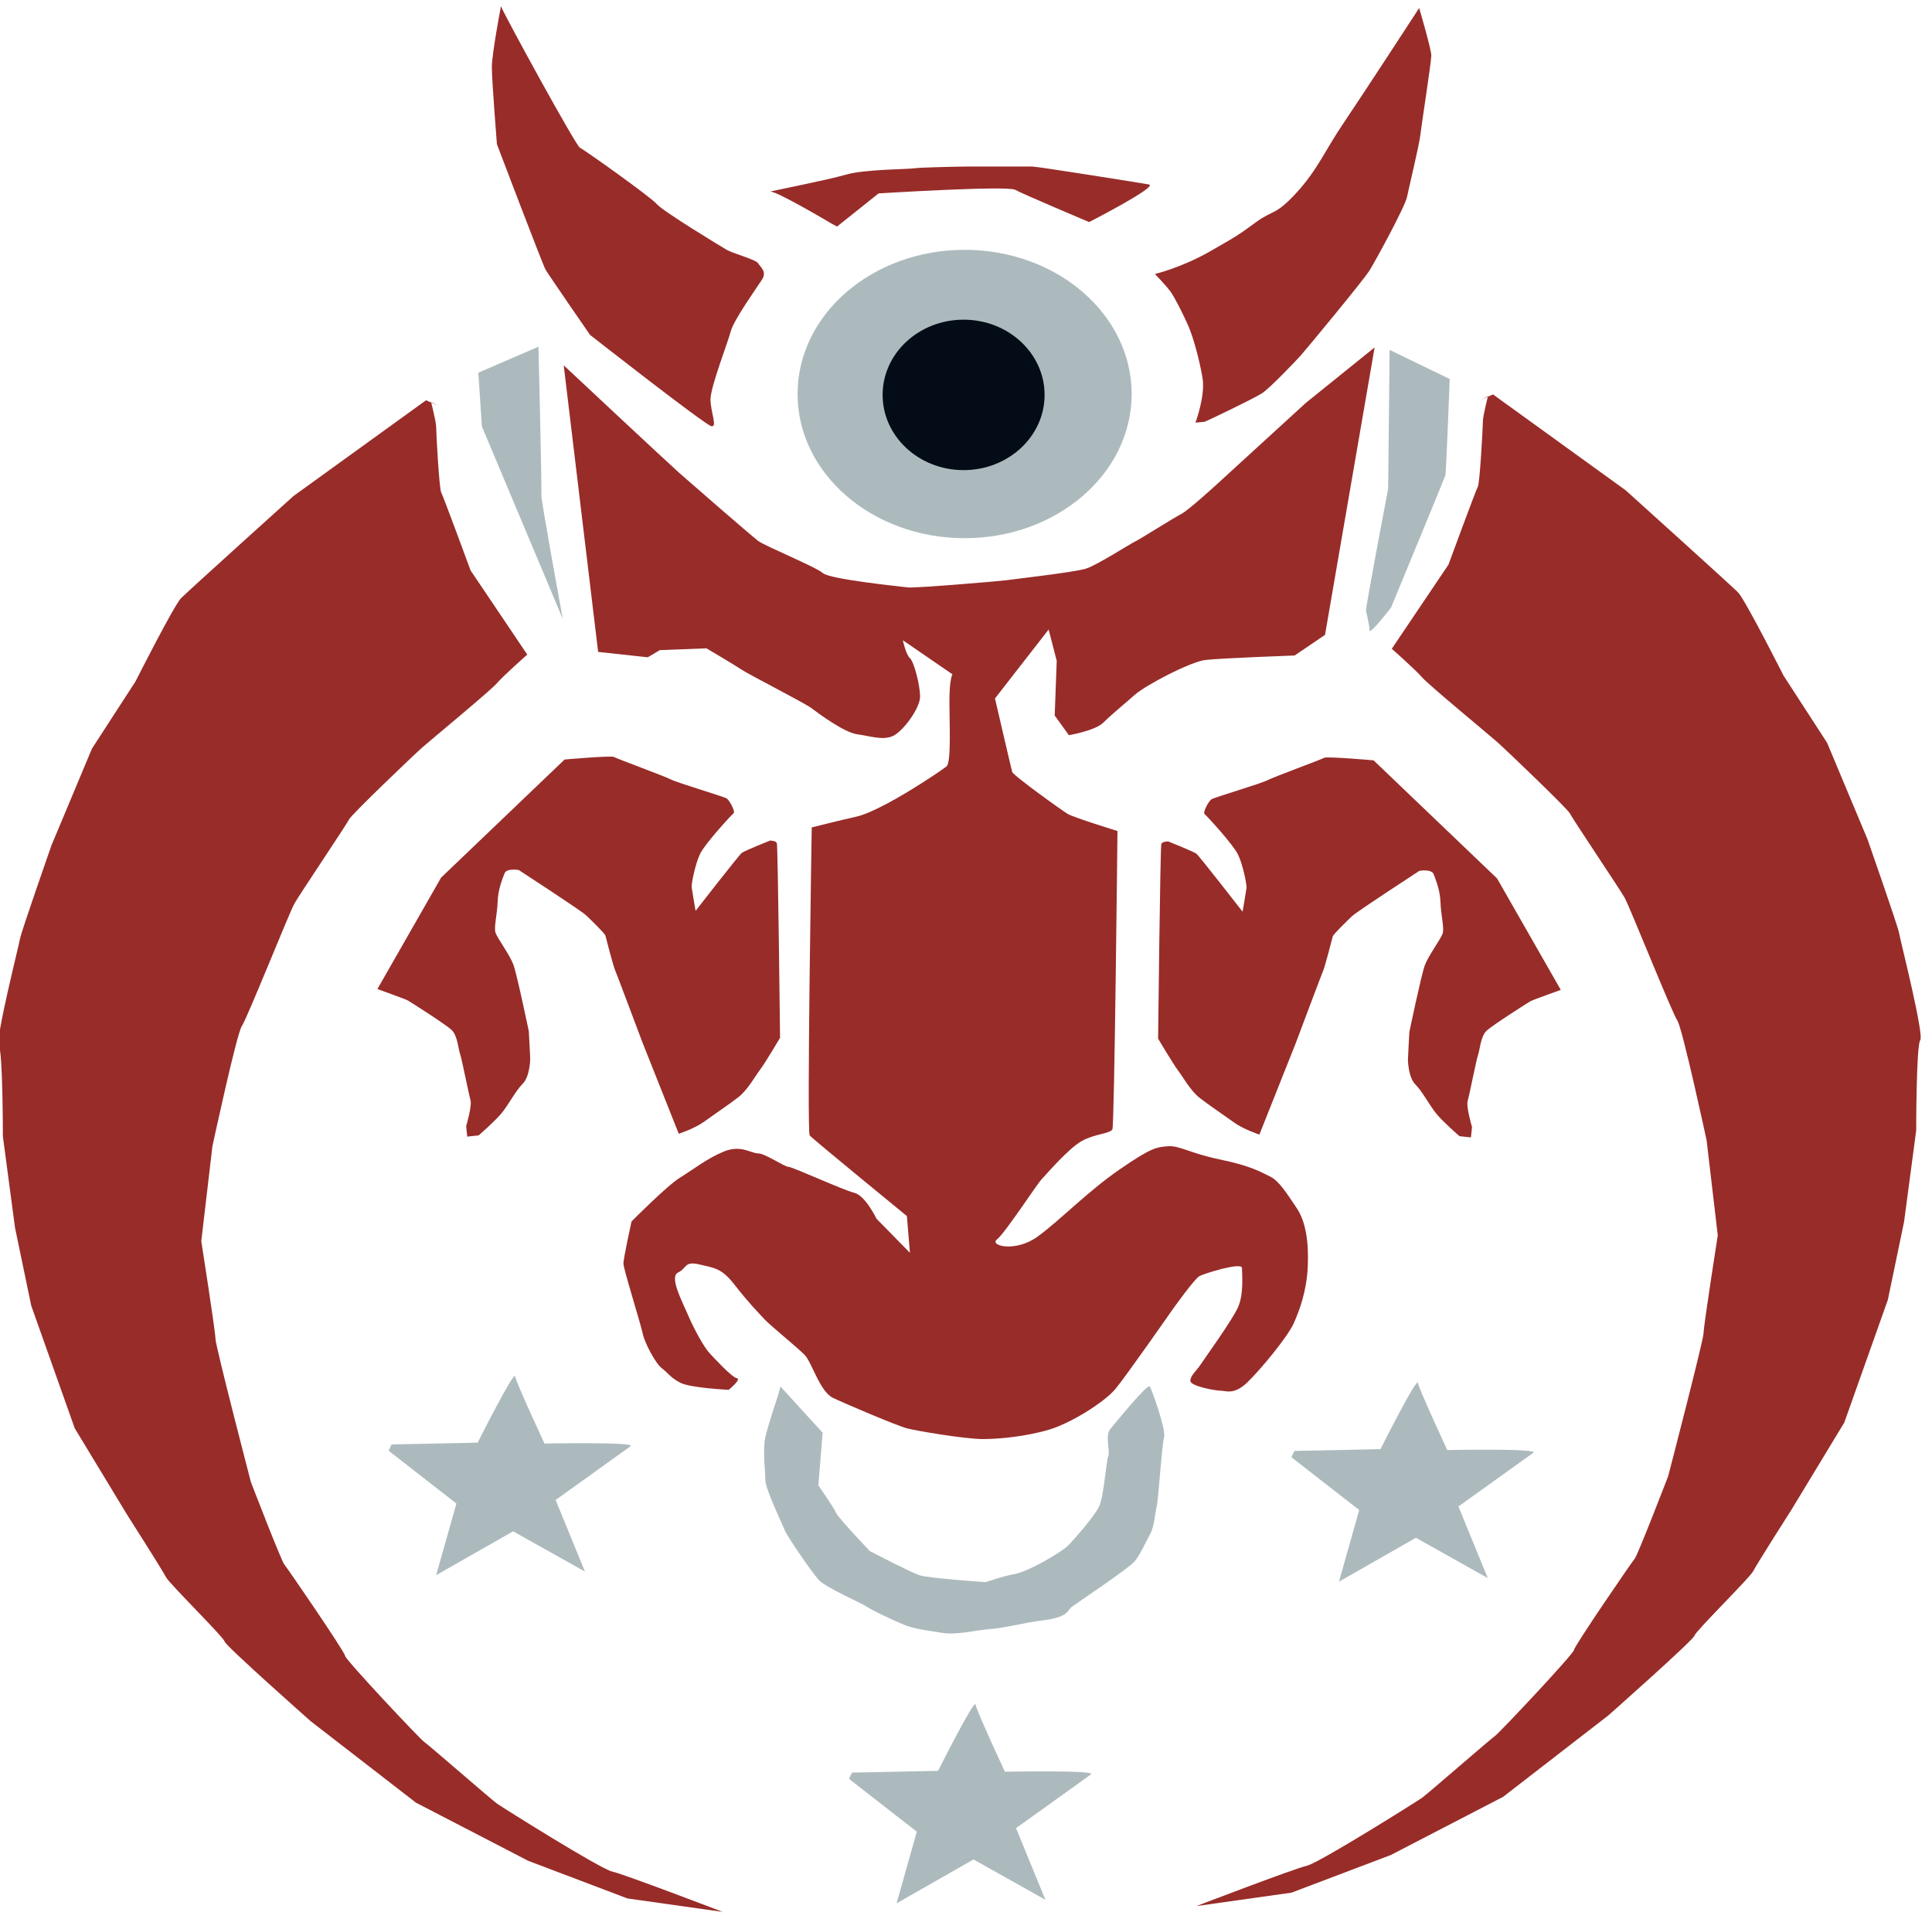
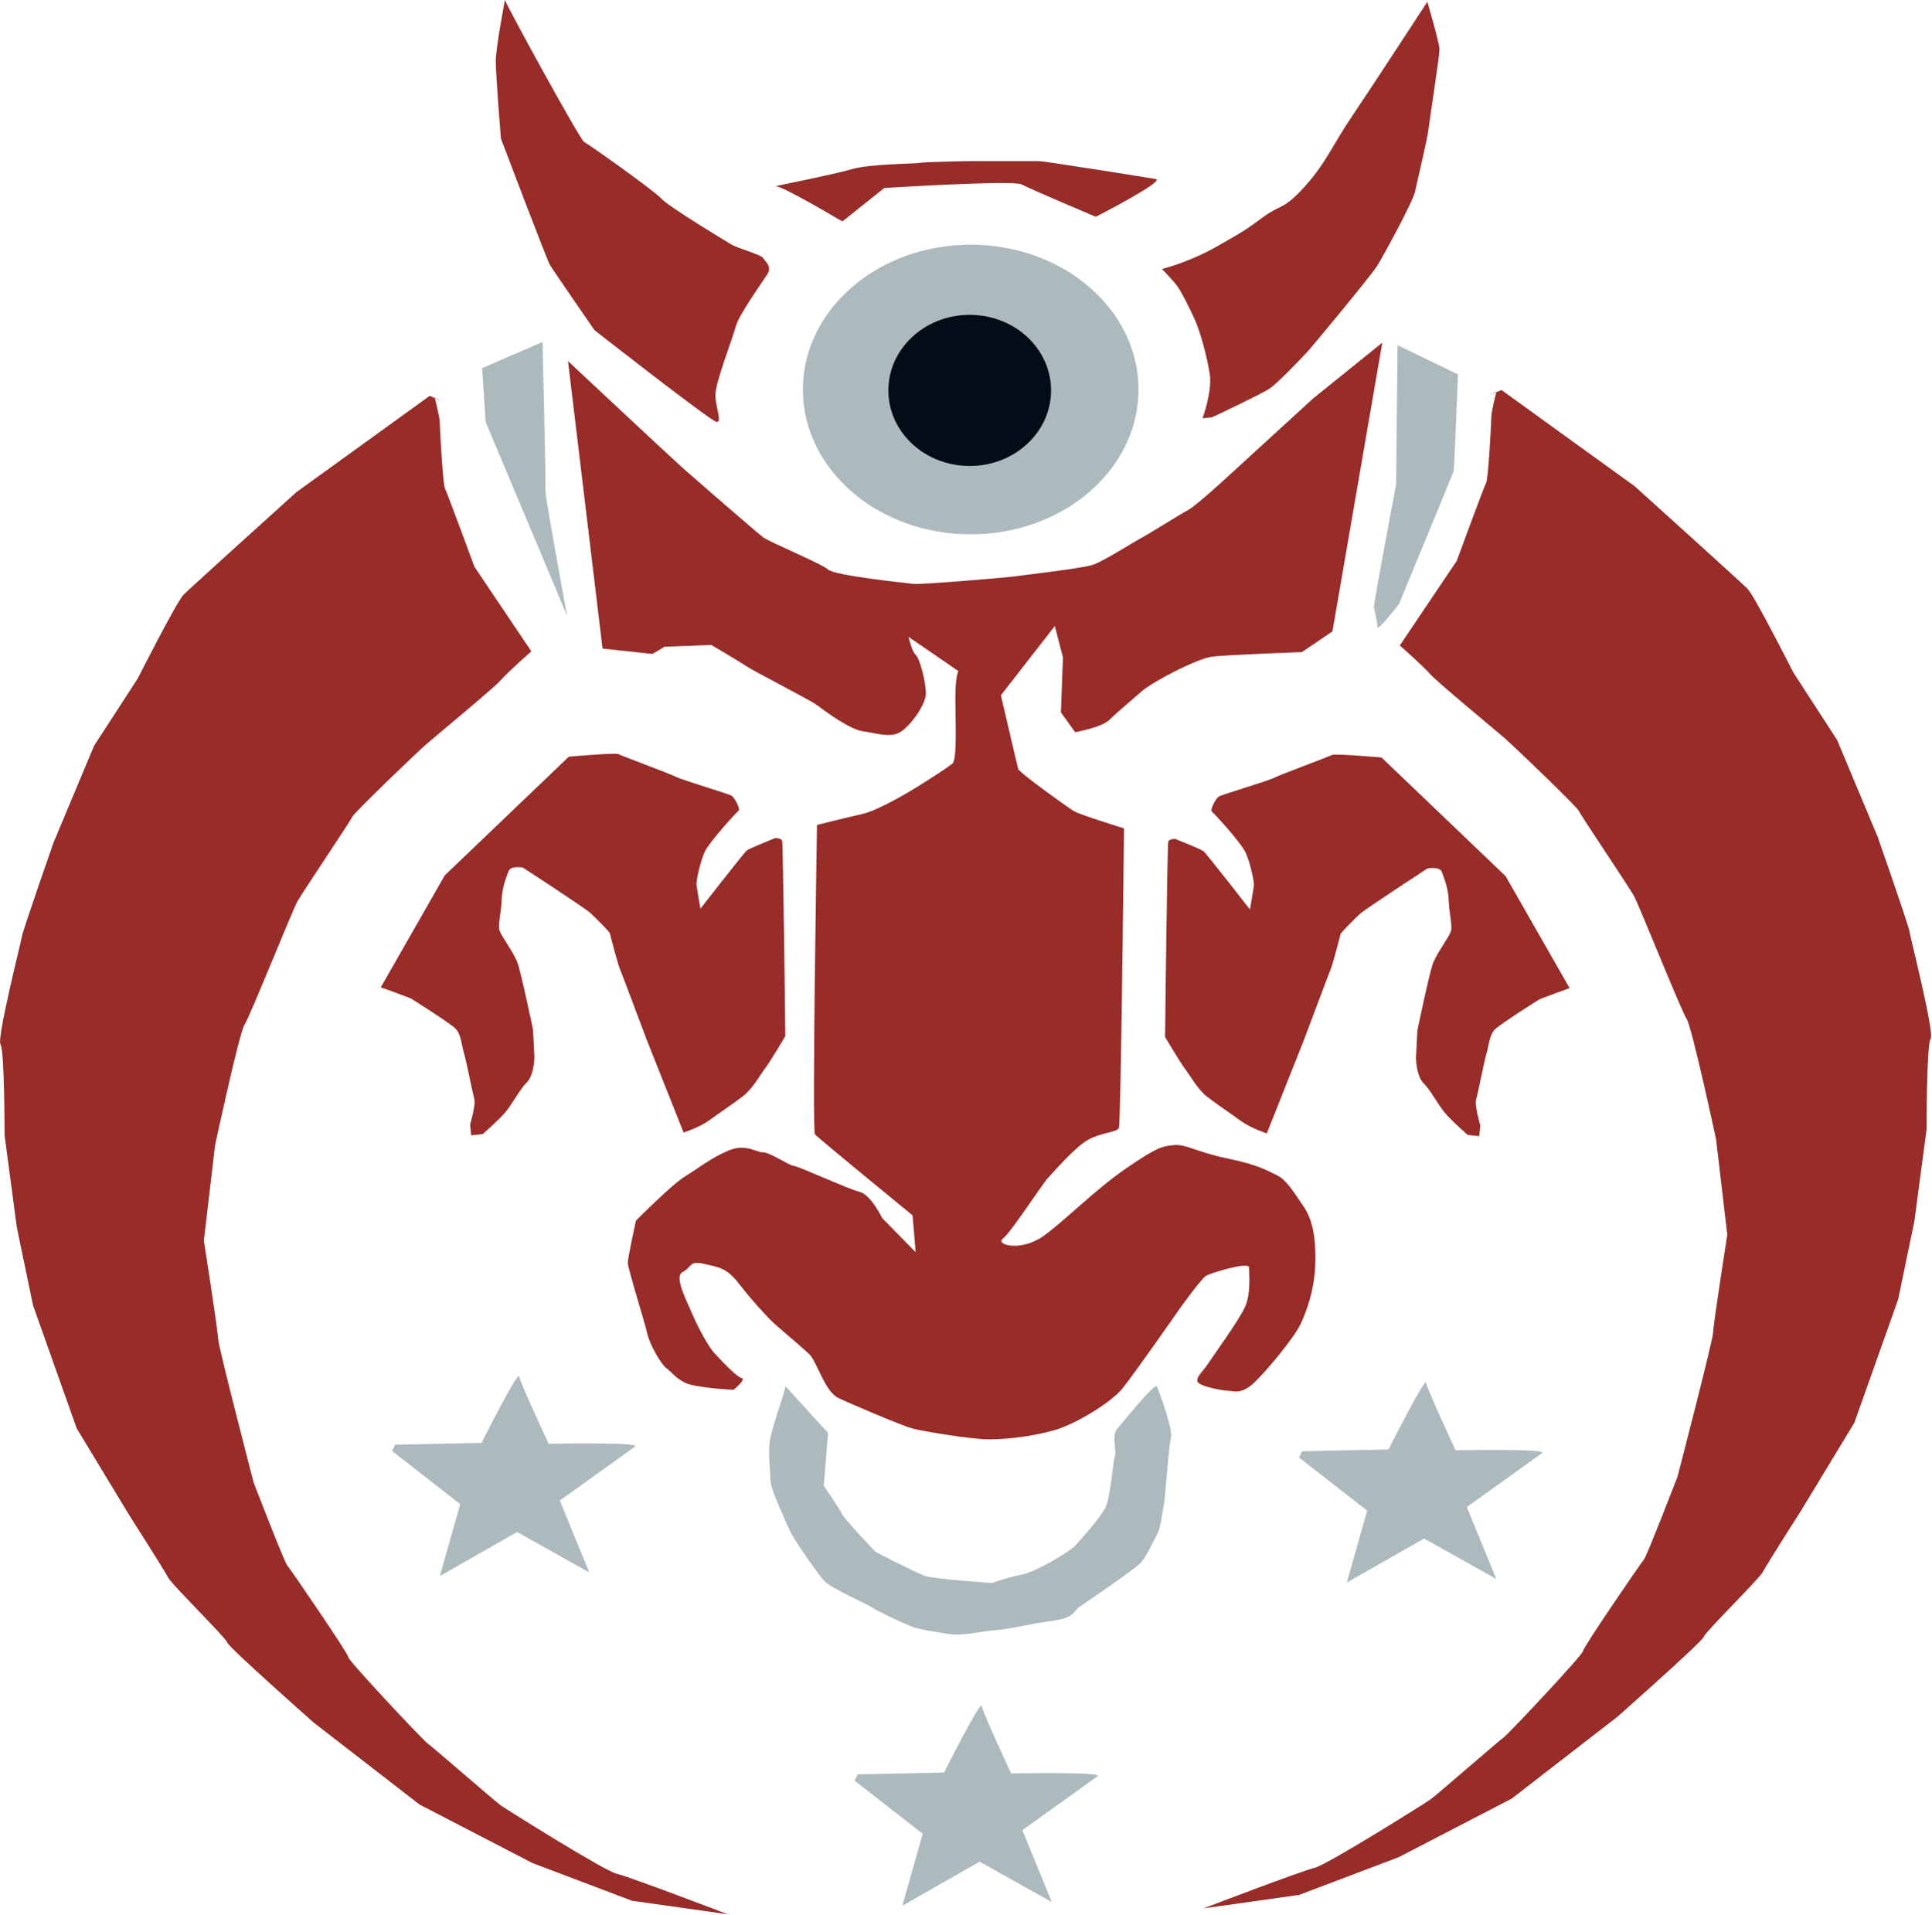
- <svg xmlns="http://www.w3.org/2000/svg" id="svg5" width="258.12" height="257.24" viewBox="0 0 258.12 257.24" version="1.1" xml:space="preserve">
-   <defs id="defs6">
-     <style id="style4">
+ <svg xmlns="http://www.w3.org/2000/svg" id="svg5" width="256.83" height="254.58" viewBox="0 0 256.83 254.58">
+   <defs>
+     <style>
      .cls-1 {
-         fill: #ff0;
+         fill: #adbabd;
+       }
+ 
+       .cls-1, .cls-2, .cls-3 {
        stroke-width: 0px;
+       }
+ 
+       .cls-2 {
+         fill: #030c17;
+       }
+ 
+       .cls-3 {
+         fill: #982c29;
      }
    </style>
  </defs>
-   <path style="font-variation-settings:'wght' 700;fill:#adbabd;fill-opacity:1;stroke-width:1.436" d="m 172.938,193.83 c 0.541,0 11.497,-0.239 11.497,-0.239 0,0 4.869,-9.69 5.004,-8.853 0.135,0.837 3.922,8.972 3.922,8.972 0,0 12.308,-0.239 11.497,0.359 -0.812,0.598 -10.009,7.178 -10.009,7.178 l 3.922,9.57 -9.603,-5.383 -10.279,5.862 2.705,-9.57 -9.062,-7.058 z" id="path38612-0" />
-   <path style="font-variation-settings:'wght' 700;fill:#adbabd;fill-opacity:1;stroke-width:1.436" d="m 113.833,236.802 c 0.541,0 11.497,-0.239 11.497,-0.239 0,0 4.869,-9.69 5.004,-8.853 0.135,0.837 3.922,8.972 3.922,8.972 0,0 12.308,-0.239 11.497,0.359 -0.812,0.598 -10.009,7.178 -10.009,7.178 l 3.922,9.57 -9.603,-5.383 -10.279,5.862 2.705,-9.57 -9.062,-7.058 z" id="path38612-5" />
-   <path style="font-variation-settings:'wght' 700;fill:#982c29;fill-opacity:1;stroke-width:1.436" d="m 196.663,150.552 c 0,0 -0.813,-2.707 -0.574,-3.511 0.239,-0.804 1.148,-5.456 1.387,-6.133 0.239,-0.677 0.335,-2.411 1.1,-3.172 0.765,-0.761 5.595,-3.807 5.882,-3.976 0.287,-0.169 4.065,-1.523 4.065,-1.523 l -8.512,-14.888 -16.498,-15.776 c 0,0 -6.264,-0.55 -6.599,-0.338 -0.335,0.211 -6.695,2.538 -7.603,3.003 -0.909,0.465 -7.077,2.284 -7.46,2.538 -0.383,0.254 -1.195,1.776 -0.909,1.988 0.287,0.211 3.778,4.018 4.447,5.372 0.669,1.353 1.195,4.06 1.148,4.483 -0.048,0.423 -0.526,3.172 -0.526,3.172 0,0 -5.786,-7.444 -6.169,-7.74 -0.383,-0.296 -3.778,-1.65 -3.778,-1.65 0,0 -0.765,0 -0.909,0.338 -0.143,0.338 -0.43,26.012 -0.43,26.012 0,0 2.056,3.468 2.678,4.272 0.622,0.804 1.626,2.665 2.869,3.637 1.243,0.973 3.204,2.284 4.543,3.257 1.339,0.973 3.443,1.65 3.443,1.65 l 4.878,-12.266 c 0,0 3.539,-9.432 3.682,-9.728 0.143,-0.296 1.195,-4.23 1.243,-4.483 0.048,-0.254 1.913,-2.072 2.582,-2.707 0.669,-0.634 8.99,-6.048 8.99,-6.048 0,0 1.626,-0.296 1.913,0.465 0.287,0.761 0.861,2.157 0.909,3.764 0.048,1.607 0.526,3.426 0.287,4.145 -0.239,0.719 -1.913,2.961 -2.391,4.272 -0.478,1.311 -2.056,8.882 -2.056,8.882 0,0 -0.191,3.384 -0.191,3.68 0,0.296 0.096,2.453 1.004,3.341 0.909,0.888 1.913,2.834 2.821,3.934 0.909,1.1 3.06,2.961 3.06,2.961 l 1.53,0.169 z" id="path36501-6" />
-   <path style="font-variation-settings:'wght' 700;fill:#982c29;fill-opacity:1;stroke-width:1.436" d="m 75.314,48.806 4.599,38.282 6.627,0.718 1.623,-0.957 6.222,-0.239 c 0,0 3.652,2.153 4.734,2.871 1.082,0.718 8.386,4.426 9.332,5.144 0.947,0.718 4.328,3.23 6.086,3.469 1.758,0.239 3.381,0.837 4.734,0.239 1.353,-0.598 3.652,-3.709 3.652,-5.264 0,-1.555 -0.812,-4.666 -1.353,-5.144 -0.541,-0.479 -0.947,-2.393 -0.947,-2.393 l 6.627,4.546 c 0,0 -0.406,0.598 -0.406,3.589 0,2.991 0.271,8.255 -0.406,8.733 -0.676,0.479 -0.947,0.718 -3.381,2.273 -2.435,1.555 -6.492,3.948 -8.656,4.426 -2.164,0.479 -5.951,1.436 -5.951,1.436 0,0 -0.676,40.675 -0.271,41.153 0.406,0.479 12.984,10.767 12.984,10.767 l 0.406,4.905 -4.463,-4.546 c 0,0 -1.488,-3.11 -2.976,-3.469 -1.488,-0.359 -8.25,-3.469 -8.791,-3.469 -0.541,0 -3.111,-1.794 -4.058,-1.794 -0.947,0 -2.299,-1.196 -4.599,-0.239 -2.299,0.957 -4.058,2.393 -5.816,3.469 -1.758,1.077 -6.492,5.862 -6.492,5.862 0,0 -1.082,4.905 -1.082,5.623 0,0.718 2.299,8.015 2.57,9.331 0.271,1.316 1.758,4.067 2.57,4.666 0.812,0.598 1.082,1.196 2.435,1.914 1.353,0.718 6.492,0.957 6.492,0.957 0,0 1.758,-1.436 1.082,-1.555 -0.676,-0.12 -2.976,-2.632 -3.652,-3.35 -0.676,-0.718 -2.029,-3.11 -2.84,-5.025 -0.812,-1.914 -2.57,-5.144 -1.353,-5.742 1.217,-0.598 0.812,-1.555 2.84,-1.077 2.029,0.479 2.976,0.479 4.734,2.752 1.758,2.273 3.381,3.948 4.058,4.666 0.676,0.718 4.328,3.709 5.275,4.666 0.947,0.957 2.029,4.905 3.787,5.742 1.758,0.837 8.521,3.709 9.873,4.067 1.353,0.359 7.845,1.436 10.144,1.436 2.299,0 5.681,-0.359 8.656,-1.196 2.976,-0.837 7.574,-3.709 9.062,-5.503 1.488,-1.794 7.574,-10.528 7.574,-10.528 0,0 2.976,-4.187 3.652,-4.546 0.676,-0.359 5.681,-1.914 5.681,-1.077 0,0.837 0.271,3.469 -0.541,5.264 -0.812,1.794 -4.463,6.819 -5.004,7.656 -0.541,0.837 -1.353,1.436 -1.353,2.153 0,0.718 3.381,1.316 4.058,1.316 0.676,0 1.758,0.598 3.517,-1.077 1.758,-1.675 5.41,-6.101 6.222,-7.896 0.812,-1.794 1.758,-4.426 1.894,-7.656 0.135,-3.23 -0.271,-5.982 -1.488,-7.776 -1.217,-1.794 -2.299,-3.589 -3.517,-4.187 -1.217,-0.598 -2.57,-1.436 -6.627,-2.273 -4.058,-0.837 -5.545,-1.914 -7.033,-1.794 -1.488,0.12 -2.164,0.12 -6.492,3.11 -4.328,2.991 -7.98,6.819 -10.956,8.972 -2.976,2.153 -6.492,1.196 -5.41,0.359 1.082,-0.837 5.275,-7.298 5.951,-8.015 0.676,-0.718 3.652,-4.187 5.41,-5.144 1.758,-0.957 3.787,-0.957 4.058,-1.555 0.271,-0.598 0.676,-39.837 0.676,-39.837 0,0 -5.816,-1.794 -6.627,-2.273 -0.812,-0.479 -7.304,-5.144 -7.439,-5.623 -0.135,-0.479 -2.299,-9.81 -2.299,-9.81 l 7.168,-9.212 1.082,4.187 -0.271,7.298 1.894,2.632 c 0,0 3.517,-0.598 4.599,-1.675 1.082,-1.077 2.705,-2.393 4.193,-3.709 1.488,-1.316 7.439,-4.426 9.468,-4.666 2.029,-0.239 11.902,-0.598 11.902,-0.598 l 4.058,-2.752 6.627,-38.402 -9.197,7.417 -11.902,10.886 c 0,0 -3.787,3.469 -4.734,3.948 -0.947,0.479 -5.681,3.469 -6.222,3.709 -0.541,0.239 -5.004,3.11 -6.492,3.589 -1.488,0.479 -9.873,1.436 -10.685,1.555 -0.812,0.12 -12.173,1.077 -13.12,0.957 -0.947,-0.12 -10.415,-1.077 -11.361,-1.914 -0.947,-0.837 -7.709,-3.589 -8.656,-4.307 C 100.336,71.536 92.221,64.478 90.733,63.162 89.246,61.846 75.314,48.806 75.314,48.806 Z" id="path36491" />
-   <path style="font-variation-settings:'wght' 700;fill:#982c29;fill-opacity:1;stroke-width:1.436" d="M 66.929,0.834 C 67.199,1.672 76.938,19.497 77.479,19.736 c 0.541,0.239 9.468,6.58 10.279,7.537 0.812,0.957 8.521,5.623 9.332,6.101 0.812,0.479 3.922,1.316 4.193,1.794 0.271,0.479 1.217,1.077 0.541,2.153 -0.676,1.077 -3.787,5.383 -4.193,6.939 -0.406,1.555 -2.705,7.417 -2.705,9.092 0,1.675 0.947,3.709 0.135,3.589 C 94.25,56.822 78.831,44.739 78.831,44.739 c 0,0 -5.545,-8.015 -5.951,-8.733 -0.406,-0.718 -6.492,-16.748 -6.492,-16.748 0,0 -0.676,-8.494 -0.676,-10.288 0,-1.794 1.217,-8.135 1.217,-8.135 z" id="path36493" />
-   <path style="font-variation-settings:'wght' 700;fill:#982c29;fill-opacity:1;stroke-width:1.436" d="m 111.833,30.264 5.545,-4.426 c 0,0 17.177,-1.077 18.259,-0.479 1.082,0.598 9.873,4.307 9.873,4.307 0,0 9.332,-4.785 7.98,-5.025 -1.353,-0.239 -14.878,-2.393 -15.554,-2.393 -0.676,0 -7.574,0 -8.656,0 -1.082,0 -6.627,0.12 -7.168,0.239 -0.541,0.12 -6.627,0.12 -9.062,0.837 -2.435,0.718 -10.956,2.393 -10.144,2.273 0.812,-0.12 8.25,4.307 8.25,4.307 z" id="path36497" />
-   <path style="font-variation-settings:'wght' 700;fill:#982c29;fill-opacity:1;stroke-width:1.436" d="m 154.302,36.604 c 0,0 3.517,-0.837 7.304,-2.991 3.787,-2.153 3.922,-2.273 6.222,-3.948 2.299,-1.675 2.57,-0.837 5.41,-3.948 2.84,-3.11 3.787,-5.623 6.222,-9.212 2.435,-3.589 10.144,-15.432 10.144,-15.432 0,0 1.623,5.503 1.623,6.34 0,0.837 -1.353,9.571 -1.488,10.767 -0.135,1.196 -1.488,6.819 -1.758,8.135 -0.271,1.316 -4.193,8.494 -5.004,9.81 -0.812,1.316 -8.656,10.767 -9.197,11.365 -0.541,0.598 -4.058,4.307 -5.14,5.025 -1.082,0.718 -6.898,3.469 -6.898,3.469 l -0.812,0.359 -1.217,0.12 c 0,0 1.353,-3.589 0.947,-5.982 -0.406,-2.393 -1.217,-5.383 -1.894,-6.939 -0.676,-1.555 -1.894,-3.948 -2.435,-4.666 -0.541,-0.718 -2.029,-2.273 -2.029,-2.273 z" id="path36499" />
-   <path style="font-variation-settings:'wght' 700;fill:#982c29;fill-opacity:1;stroke-width:1.436" d="m 62.28,150.443 c 0,0 0.813,-2.707 0.574,-3.511 -0.239,-0.804 -1.148,-5.456 -1.387,-6.133 -0.239,-0.677 -0.335,-2.411 -1.1,-3.172 -0.765,-0.761 -5.595,-3.807 -5.882,-3.976 -0.287,-0.169 -4.065,-1.523 -4.065,-1.523 l 8.512,-14.888 16.498,-15.776 c 0,0 6.264,-0.55 6.599,-0.338 0.335,0.211 6.695,2.538 7.603,3.003 0.909,0.465 7.077,2.284 7.46,2.538 0.383,0.254 1.195,1.776 0.909,1.988 -0.287,0.211 -3.778,4.018 -4.447,5.372 -0.669,1.353 -1.195,4.06 -1.148,4.483 0.048,0.423 0.526,3.172 0.526,3.172 0,0 5.786,-7.444 6.169,-7.74 0.383,-0.296 3.778,-1.65 3.778,-1.65 0,0 0.765,0 0.909,0.338 0.143,0.338 0.43,26.012 0.43,26.012 0,0 -2.056,3.468 -2.678,4.272 -0.622,0.804 -1.626,2.665 -2.869,3.637 -1.243,0.973 -3.204,2.284 -4.543,3.257 -1.339,0.973 -3.443,1.65 -3.443,1.65 l -4.878,-12.266 c 0,0 -3.539,-9.432 -3.682,-9.728 -0.143,-0.296 -1.195,-4.23 -1.243,-4.483 -0.048,-0.254 -1.913,-2.072 -2.582,-2.707 -0.669,-0.634 -8.99,-6.048 -8.99,-6.048 0,0 -1.626,-0.296 -1.913,0.465 -0.287,0.761 -0.861,2.157 -0.909,3.764 -0.048,1.607 -0.526,3.426 -0.287,4.145 0.239,0.719 1.913,2.961 2.391,4.272 0.478,1.311 2.056,8.882 2.056,8.882 0,0 0.191,3.384 0.191,3.68 0,0.296 -0.096,2.453 -1.004,3.341 -0.909,0.888 -1.913,2.834 -2.821,3.934 -0.909,1.1 -3.06,2.961 -3.06,2.961 l -1.53,0.169 z" id="path36501" />
-   <path style="font-variation-settings:'wght' 700;fill:#982c29;fill-opacity:1;stroke-width:1.436" d="m 57.596,53.711 c 0,0 0.676,2.632 0.676,3.35 0,0.718 0.406,8.255 0.676,8.733 0.271,0.479 3.922,10.408 3.922,10.408 l 7.574,11.245 c 0,0 -3.246,2.871 -4.058,3.828 -0.812,0.957 -8.791,7.537 -10.009,8.613 -1.217,1.077 -9.468,8.972 -9.738,9.571 -0.271,0.598 -6.627,10.049 -7.304,11.245 -0.676,1.196 -6.357,15.432 -7.033,16.389 -0.676,0.957 -3.922,16.031 -3.922,16.031 l -1.488,12.681 c 0,0 1.894,12.083 1.894,13.04 0,0.957 4.734,19.141 4.734,19.141 0,0 4.058,10.528 4.463,11.006 0.406,0.479 8.115,11.724 8.115,12.202 0,0.479 10.009,11.126 10.55,11.485 0.541,0.359 9.062,7.776 9.738,8.255 0.676,0.479 13.796,8.733 15.419,9.092 1.623,0.359 14.743,5.383 14.743,5.383 L 83.835,253.615 70.581,248.591 55.568,240.815 41.501,229.928 c 0,0 -11.361,-10.049 -11.497,-10.647 -0.135,-0.598 -7.439,-7.776 -7.845,-8.613 -0.406,-0.837 -5.14,-8.255 -5.14,-8.255 L 9.987,190.809 4.171,174.419 2.007,164.011 0.384,151.809 c 0,0 0,-11.365 -0.541,-12.083 -0.541,-0.718 2.705,-13.518 2.84,-14.356 0.135,-0.837 4.193,-12.442 4.193,-12.442 l 5.41,-12.92 5.816,-8.972 c 0,0 5.14,-10.169 6.086,-11.126 0.947,-0.957 15.013,-13.638 15.013,-13.638 l 17.718,-12.801 1.623,0.718 z" id="path36525" />
-   <path style="font-variation-settings:'wght' 700;fill:#982c29;fill-opacity:1;stroke-width:1.436" d="m 198.794,52.935 c 0,0 -0.676,2.632 -0.676,3.35 0,0.718 -0.406,8.255 -0.676,8.733 -0.271,0.479 -3.922,10.408 -3.922,10.408 l -7.574,11.245 c 0,0 3.246,2.871 4.058,3.828 0.812,0.957 8.791,7.537 10.009,8.613 1.217,1.077 9.468,8.972 9.738,9.57 0.271,0.598 6.627,10.049 7.304,11.245 0.676,1.196 6.357,15.432 7.033,16.389 0.676,0.957 3.922,16.031 3.922,16.031 l 1.488,12.681 c 0,0 -1.894,12.083 -1.894,13.04 0,0.957 -4.734,19.141 -4.734,19.141 0,0 -4.058,10.528 -4.463,11.006 -0.406,0.479 -8.115,11.724 -8.115,12.202 0,0.479 -10.009,11.126 -10.55,11.485 -0.541,0.359 -9.062,7.776 -9.738,8.255 -0.676,0.479 -13.796,8.733 -15.419,9.092 -1.623,0.359 -14.743,5.383 -14.743,5.383 l 12.714,-1.794 13.255,-5.025 15.013,-7.776 14.066,-10.886 c 0,0 11.361,-10.049 11.497,-10.647 0.135,-0.598 7.439,-7.776 7.845,-8.613 0.406,-0.837 5.14,-8.255 5.14,-8.255 l 7.033,-11.604 5.816,-16.389 2.164,-10.408 1.623,-12.202 c 0,0 0,-11.365 0.541,-12.083 0.541,-0.718 -2.705,-13.518 -2.84,-14.356 -0.135,-0.837 -4.193,-12.442 -4.193,-12.442 l -5.41,-12.92 -5.816,-8.972 c 0,0 -5.14,-10.169 -6.086,-11.126 -0.947,-0.957 -15.013,-13.638 -15.013,-13.638 l -17.718,-12.801 -1.623,0.718 z" id="path36525-2" />
-   <path style="font-variation-settings:'wght' 700;fill:#adbabd;fill-opacity:1;stroke-width:1.436" d="m 63.906,49.786 8.034,-3.468 c 0,0 0.478,19.372 0.383,19.795 -0.096,0.423 2.869,16.58 2.869,16.58 L 64.384,56.976 Z" id="path38604" />
-   <path style="font-variation-settings:'wght' 700;fill:#adbabd;fill-opacity:1;stroke-width:1.436" d="m 182.497,81.592 c 0,-0.761 2.965,-16.326 2.965,-16.326 l 0.191,-18.526 8.034,3.891 c 0,0 -0.478,12.52 -0.574,12.858 -0.096,0.338 -7.269,17.68 -7.269,17.68 0,0 -2.869,3.722 -2.869,3.045 0,-0.677 -0.478,-2.622 -0.478,-2.622 z" id="path38606" />
-   <path style="font-variation-settings:'wght' 700;fill:#adbabd;fill-opacity:1;stroke-width:1.436" d="m 104.265,185.218 5.643,6.175 -0.574,7.021 c 0,0 2.104,3.045 2.391,3.722 0.287,0.677 4.495,5.076 4.495,5.076 0,0 5.356,2.792 6.599,3.215 1.243,0.423 8.894,0.931 8.894,0.931 0,0 2.104,-0.761 3.921,-1.1 1.817,-0.338 6.312,-2.961 7.173,-3.891 0.861,-0.931 3.347,-3.722 4.017,-5.076 0.669,-1.353 0.956,-6.091 1.243,-6.767 0.287,-0.677 -0.478,-2.707 0.287,-3.637 0.765,-0.931 4.973,-6.091 5.26,-5.668 0.287,0.423 2.2,5.837 1.913,6.767 -0.287,0.931 -0.765,8.29 -0.956,9.051 -0.191,0.761 -0.383,2.961 -0.861,3.807 -0.478,0.846 -1.339,2.792 -2.104,3.722 -0.765,0.931 -7.842,5.668 -8.416,6.091 -0.574,0.423 -0.383,1.353 -3.634,1.776 -3.252,0.423 -5.069,1.015 -7.173,1.184 -2.104,0.169 -4.591,0.846 -6.599,0.508 -2.008,-0.338 -3.634,-0.508 -5.069,-1.1 -1.435,-0.592 -4.304,-1.946 -4.878,-2.369 -0.574,-0.423 -5.451,-2.538 -6.408,-3.553 -0.956,-1.015 -4.304,-5.921 -4.591,-6.683 -0.287,-0.761 -2.582,-5.498 -2.582,-6.683 0,-1.184 -0.383,-4.06 0,-5.752 0.383,-1.692 1.721,-5.668 1.721,-5.668 z" id="path38608" />
-   <ellipse style="font-variation-settings:'wght' 700;fill:#adbabd;fill-opacity:1;stroke-width:1.824" id="path38701" cx="128.875" cy="52.635" rx="22.317" ry="19.261" />
-   <path style="font-variation-settings:'wght' 700;fill:#adbabd;fill-opacity:1;stroke-width:1.436" d="m 52.321,192.962 c 0.541,0 11.497,-0.239 11.497,-0.239 0,0 4.869,-9.69 5.004,-8.853 0.135,0.837 3.922,8.972 3.922,8.972 0,0 12.308,-0.239 11.497,0.359 -0.812,0.598 -10.009,7.178 -10.009,7.178 l 3.922,9.57 -9.603,-5.383 -10.279,5.862 2.705,-9.57 -9.062,-7.058 z" id="path38612" />
-   <g id="layer20" style="fill:#030c17;fill-opacity:1">
-     <ellipse style="font-variation-settings:'wght' 700;fill:#030c17;fill-opacity:1;stroke-width:1.541" id="path38758" cx="128.74" cy="52.754" rx="10.82" ry="10.049" />
+   <path id="path38612-0" class="cls-1" d="m173.16,193c.54,0,11.5-.24,11.5-.24,0,0,4.87-9.69,5-8.85.14.84,3.92,8.97,3.92,8.97,0,0,12.31-.24,11.5.36-.81.6-10.01,7.18-10.01,7.18l3.92,9.57-9.6-5.38-10.28,5.86,2.71-9.57-9.06-7.06.41-.84Z" />
+   <path id="path38612-5" class="cls-1" d="m114.05,235.97c.54,0,11.5-.24,11.5-.24,0,0,4.87-9.69,5-8.85.14.84,3.92,8.97,3.92,8.97,0,0,12.31-.24,11.5.36-.81.6-10.01,7.18-10.01,7.18l3.92,9.57-9.6-5.38-10.28,5.86,2.71-9.57-9.06-7.06.41-.84Z" />
+   <path id="path36501-6" class="cls-3" d="m196.88,149.72s-.81-2.71-.57-3.51,1.15-5.46,1.39-6.13c.24-.68.33-2.41,1.1-3.17.77-.76,5.59-3.81,5.88-3.98s4.06-1.52,4.06-1.52l-8.51-14.89-16.5-15.78s-6.26-.55-6.6-.34-6.69,2.54-7.6,3c-.91.47-7.08,2.28-7.46,2.54-.38.25-1.2,1.78-.91,1.99s3.78,4.02,4.45,5.37c.67,1.35,1.2,4.06,1.15,4.48-.05.42-.53,3.17-.53,3.17,0,0-5.79-7.44-6.17-7.74-.38-.3-3.78-1.65-3.78-1.65,0,0-.77,0-.91.34-.14.34-.43,26.01-.43,26.01,0,0,2.06,3.47,2.68,4.27.62.8,1.63,2.66,2.87,3.64,1.24.97,3.2,2.28,4.54,3.26,1.34.97,3.44,1.65,3.44,1.65l4.88-12.27s3.54-9.43,3.68-9.73c.14-.3,1.2-4.23,1.24-4.48.05-.25,1.91-2.07,2.58-2.71.67-.63,8.99-6.05,8.99-6.05,0,0,1.63-.3,1.91.47s.86,2.16.91,3.76c.05,1.61.53,3.43.29,4.15-.24.72-1.91,2.96-2.39,4.27-.48,1.31-2.06,8.88-2.06,8.88,0,0-.19,3.38-.19,3.68s.1,2.45,1,3.34c.91.89,1.91,2.83,2.82,3.93.91,1.1,3.06,2.96,3.06,2.96l1.53.17.14-1.4Z" />
+   <path id="path36491" class="cls-3" d="m75.53,47.97l4.6,38.28,6.63.72,1.62-.96,6.22-.24s3.65,2.15,4.73,2.87c1.08.72,8.39,4.43,9.33,5.14.95.72,4.33,3.23,6.09,3.47,1.76.24,3.38.84,4.73.24,1.35-.6,3.65-3.71,3.65-5.26s-.81-4.67-1.35-5.14c-.54-.48-.95-2.39-.95-2.39l6.63,4.55s-.41.6-.41,3.59.27,8.25-.41,8.73c-.68.48-.95.72-3.38,2.27-2.43,1.56-6.49,3.95-8.66,4.43-2.16.48-5.95,1.44-5.95,1.44,0,0-.68,40.67-.27,41.15.41.48,12.98,10.77,12.98,10.77l.41,4.9-4.46-4.55s-1.49-3.11-2.98-3.47c-1.49-.36-8.25-3.47-8.79-3.47s-3.11-1.79-4.06-1.79-2.3-1.2-4.6-.24c-2.3.96-4.06,2.39-5.82,3.47-1.76,1.08-6.49,5.86-6.49,5.86,0,0-1.08,4.9-1.08,5.62s2.3,8.02,2.57,9.33c.27,1.32,1.76,4.07,2.57,4.67.81.6,1.08,1.2,2.43,1.91s6.49.96,6.49.96c0,0,1.76-1.44,1.08-1.56-.68-.12-2.98-2.63-3.65-3.35-.68-.72-2.03-3.11-2.84-5.02-.81-1.91-2.57-5.14-1.35-5.74,1.22-.6.81-1.56,2.84-1.08,2.03.48,2.98.48,4.73,2.75,1.76,2.27,3.38,3.95,4.06,4.67.68.72,4.33,3.71,5.27,4.67.95.96,2.03,4.9,3.79,5.74s8.52,3.71,9.87,4.07c1.35.36,7.84,1.44,10.14,1.44s5.68-.36,8.66-1.2c2.98-.84,7.57-3.71,9.06-5.5,1.49-1.79,7.57-10.53,7.57-10.53,0,0,2.98-4.19,3.65-4.55.68-.36,5.68-1.91,5.68-1.08s.27,3.47-.54,5.26c-.81,1.79-4.46,6.82-5,7.66-.54.84-1.35,1.44-1.35,2.15s3.38,1.32,4.06,1.32,1.76.6,3.52-1.08c1.76-1.67,5.41-6.1,6.22-7.9.81-1.79,1.76-4.43,1.89-7.66.14-3.23-.27-5.98-1.49-7.78-1.22-1.79-2.3-3.59-3.52-4.19-1.22-.6-2.57-1.44-6.63-2.27-4.06-.84-5.55-1.91-7.03-1.79-1.49.12-2.16.12-6.49,3.11-4.33,2.99-7.98,6.82-10.96,8.97-2.98,2.15-6.49,1.2-5.41.36,1.08-.84,5.27-7.3,5.95-8.02.68-.72,3.65-4.19,5.41-5.14,1.76-.96,3.79-.96,4.06-1.56.27-.6.68-39.84.68-39.84,0,0-5.82-1.79-6.63-2.27-.81-.48-7.3-5.14-7.44-5.62-.14-.48-2.3-9.81-2.3-9.81l7.17-9.21,1.08,4.19-.27,7.3,1.89,2.63s3.52-.6,4.6-1.67c1.08-1.08,2.71-2.39,4.19-3.71,1.49-1.32,7.44-4.43,9.47-4.67s11.9-.6,11.9-.6l4.06-2.75,6.63-38.4-9.2,7.42-11.9,10.89s-3.79,3.47-4.73,3.95-5.68,3.47-6.22,3.71c-.54.24-5,3.11-6.49,3.59-1.49.48-9.87,1.44-10.69,1.56-.81.12-12.17,1.08-13.12.96-.95-.12-10.41-1.08-11.36-1.91-.95-.84-7.71-3.59-8.66-4.31-.95-.72-9.06-7.78-10.55-9.09-1.49-1.32-15.42-14.36-15.42-14.36Z" />
+   <path id="path36493" class="cls-3" d="m67.15,0c.27.84,10.01,18.66,10.55,18.9.54.24,9.47,6.58,10.28,7.54.81.96,8.52,5.62,9.33,6.1s3.92,1.32,4.19,1.79c.27.48,1.22,1.08.54,2.15-.68,1.08-3.79,5.38-4.19,6.94-.41,1.56-2.71,7.42-2.71,9.09s.95,3.71.14,3.59c-.81-.12-16.23-12.2-16.23-12.2,0,0-5.55-8.02-5.95-8.73-.41-.72-6.49-16.75-6.49-16.75,0,0-.68-8.49-.68-10.29s1.22-8.13,1.22-8.13h0Z" />
+   <path id="path36497" class="cls-3" d="m112.05,29.43l5.55-4.43s17.18-1.08,18.26-.48c1.08.6,9.87,4.31,9.87,4.31,0,0,9.33-4.79,7.98-5.02s-14.88-2.39-15.55-2.39h-8.66c-1.08,0-6.63.12-7.17.24-.54.12-6.63.12-9.06.84-2.43.72-10.96,2.39-10.14,2.27.81-.12,8.25,4.31,8.25,4.31l.68.36Z" />
+   <path id="path36499" class="cls-3" d="m154.52,35.77s3.52-.84,7.3-2.99c3.79-2.15,3.92-2.27,6.22-3.95s2.57-.84,5.41-3.95,3.79-5.62,6.22-9.21S189.82.24,189.82.24c0,0,1.62,5.5,1.62,6.34s-1.35,9.57-1.49,10.77c-.14,1.2-1.49,6.82-1.76,8.13-.27,1.32-4.19,8.49-5,9.81-.81,1.32-8.66,10.77-9.2,11.36-.54.6-4.06,4.31-5.14,5.02-1.08.72-6.9,3.47-6.9,3.47l-.81.36-1.22.12s1.35-3.59.95-5.98-1.22-5.38-1.89-6.94c-.68-1.56-1.89-3.95-2.43-4.67s-2.03-2.27-2.03-2.27h0Z" />
+   <path id="path36501" class="cls-3" d="m62.5,149.61s.81-2.71.57-3.51c-.24-.8-1.15-5.46-1.39-6.13-.24-.68-.33-2.41-1.1-3.17-.77-.76-5.59-3.81-5.88-3.98-.29-.17-4.06-1.52-4.06-1.52l8.51-14.89,16.5-15.78s6.26-.55,6.6-.34,6.69,2.54,7.6,3c.91.47,7.08,2.28,7.46,2.54.38.25,1.2,1.78.91,1.99s-3.78,4.02-4.45,5.37c-.67,1.35-1.2,4.06-1.15,4.48.05.42.53,3.17.53,3.17,0,0,5.79-7.44,6.17-7.74.38-.3,3.78-1.65,3.78-1.65,0,0,.77,0,.91.34.14.34.43,26.01.43,26.01,0,0-2.06,3.47-2.68,4.27-.62.8-1.63,2.66-2.87,3.64s-3.2,2.28-4.54,3.26c-1.34.97-3.44,1.65-3.44,1.65l-4.88-12.27s-3.54-9.43-3.68-9.73c-.14-.3-1.2-4.23-1.24-4.48-.05-.25-1.91-2.07-2.58-2.71-.67-.63-8.99-6.05-8.99-6.05,0,0-1.63-.3-1.91.47s-.86,2.16-.91,3.76c-.05,1.61-.53,3.43-.29,4.15s1.91,2.96,2.39,4.27c.48,1.31,2.06,8.88,2.06,8.88,0,0,.19,3.38.19,3.68s-.1,2.45-1,3.34c-.91.89-1.91,2.83-2.82,3.93-.91,1.1-3.06,2.96-3.06,2.96l-1.53.17-.14-1.4Z" />
+   <path id="path36525" class="cls-3" d="m57.81,52.88s.68,2.63.68,3.35.41,8.25.68,8.73c.27.48,3.92,10.41,3.92,10.41l7.57,11.25s-3.25,2.87-4.06,3.83c-.81.96-8.79,7.54-10.01,8.61-1.22,1.08-9.47,8.97-9.74,9.57-.27.6-6.63,10.05-7.3,11.25-.68,1.2-6.36,15.43-7.03,16.39-.68.96-3.92,16.03-3.92,16.03l-1.49,12.68s1.89,12.08,1.89,13.04,4.73,19.14,4.73,19.14c0,0,4.06,10.53,4.46,11.01.41.48,8.12,11.72,8.12,12.2s10.01,11.13,10.55,11.48c.54.36,9.06,7.78,9.74,8.25.68.48,13.8,8.73,15.42,9.09,1.62.36,14.74,5.38,14.74,5.38l-12.71-1.79-13.25-5.02-15.01-7.78-14.07-10.89s-11.36-10.05-11.5-10.65c-.14-.6-7.44-7.78-7.84-8.61-.41-.84-5.14-8.25-5.14-8.25l-7.03-11.6-5.82-16.39-2.16-10.41-1.62-12.2s0-11.36-.54-12.08c-.54-.72,2.71-13.52,2.84-14.36.14-.84,4.19-12.44,4.19-12.44l5.41-12.92,5.82-8.97s5.14-10.17,6.09-11.13c.95-.96,15.01-13.64,15.01-13.64l17.72-12.8,1.62.72-.95-.48Z" />
+   <path id="path36525-2" class="cls-3" d="m199.01,52.1s-.68,2.63-.68,3.35-.41,8.25-.68,8.73c-.27.48-3.92,10.41-3.92,10.41l-7.57,11.25s3.25,2.87,4.06,3.83c.81.96,8.79,7.54,10.01,8.61,1.22,1.08,9.47,8.97,9.74,9.57.27.6,6.63,10.05,7.3,11.25.68,1.2,6.36,15.43,7.03,16.39.68.96,3.92,16.03,3.92,16.03l1.49,12.68s-1.89,12.08-1.89,13.04-4.73,19.14-4.73,19.14c0,0-4.06,10.53-4.46,11.01-.41.48-8.12,11.72-8.12,12.2s-10.01,11.13-10.55,11.48c-.54.36-9.06,7.78-9.74,8.25-.68.48-13.8,8.73-15.42,9.09-1.62.36-14.74,5.38-14.74,5.38l12.71-1.79,13.25-5.02,15.01-7.78,14.07-10.89s11.36-10.05,11.5-10.65c.14-.6,7.44-7.78,7.84-8.61.41-.84,5.14-8.25,5.14-8.25l7.03-11.6,5.82-16.39,2.16-10.41,1.62-12.2s0-11.36.54-12.08c.54-.72-2.71-13.52-2.84-14.36-.14-.84-4.19-12.44-4.19-12.44l-5.41-12.92-5.82-8.97s-5.14-10.17-6.09-11.13c-.95-.96-15.01-13.64-15.01-13.64l-17.72-12.8-1.62.72.95-.48Z" />
+   <path id="path38604" class="cls-1" d="m64.12,48.95l8.03-3.47s.48,19.37.38,19.79c-.1.42,2.87,16.58,2.87,16.58l-10.81-25.72-.48-7.19Z" />
+   <path id="path38606" class="cls-1" d="m182.71,80.76c0-.76,2.96-16.33,2.96-16.33l.19-18.53,8.03,3.89s-.48,12.52-.57,12.86c-.1.34-7.27,17.68-7.27,17.68,0,0-2.87,3.72-2.87,3.05s-.48-2.62-.48-2.62h0Z" />
+   <path id="path38608" class="cls-1" d="m104.48,184.38l5.64,6.18-.57,7.02s2.1,3.05,2.39,3.72c.29.68,4.49,5.08,4.49,5.08,0,0,5.36,2.79,6.6,3.21s8.89.93,8.89.93c0,0,2.1-.76,3.92-1.1,1.82-.34,6.31-2.96,7.17-3.89.86-.93,3.35-3.72,4.02-5.08.67-1.35.96-6.09,1.24-6.77s-.48-2.71.29-3.64c.77-.93,4.97-6.09,5.26-5.67s2.2,5.84,1.91,6.77c-.29.93-.77,8.29-.96,9.05-.19.76-.38,2.96-.86,3.81-.48.85-1.34,2.79-2.1,3.72s-7.84,5.67-8.42,6.09c-.57.42-.38,1.35-3.63,1.78-3.25.42-5.07,1.02-7.17,1.18-2.1.17-4.59.85-6.6.51-2.01-.34-3.63-.51-5.07-1.1-1.43-.59-4.3-1.95-4.88-2.37-.57-.42-5.45-2.54-6.41-3.55-.96-1.02-4.3-5.92-4.59-6.68-.29-.76-2.58-5.5-2.58-6.68s-.38-4.06,0-5.75,1.72-5.67,1.72-5.67l.29-1.1Z" />
+   <ellipse id="path38701" class="cls-1" cx="129.09" cy="51.8" rx="22.32" ry="19.26" />
+   <path id="path38612" class="cls-1" d="m52.54,192.13c.54,0,11.5-.24,11.5-.24,0,0,4.87-9.69,5-8.85.14.84,3.92,8.97,3.92,8.97,0,0,12.31-.24,11.5.36-.81.6-10.01,7.18-10.01,7.18l3.92,9.57-9.6-5.38-10.28,5.86,2.71-9.57-9.06-7.06.41-.84Z" />
+   <g id="layer20">
+     <ellipse id="path38758" class="cls-2" cx="128.96" cy="51.92" rx="10.82" ry="10.05" />
  </g>
</svg>
